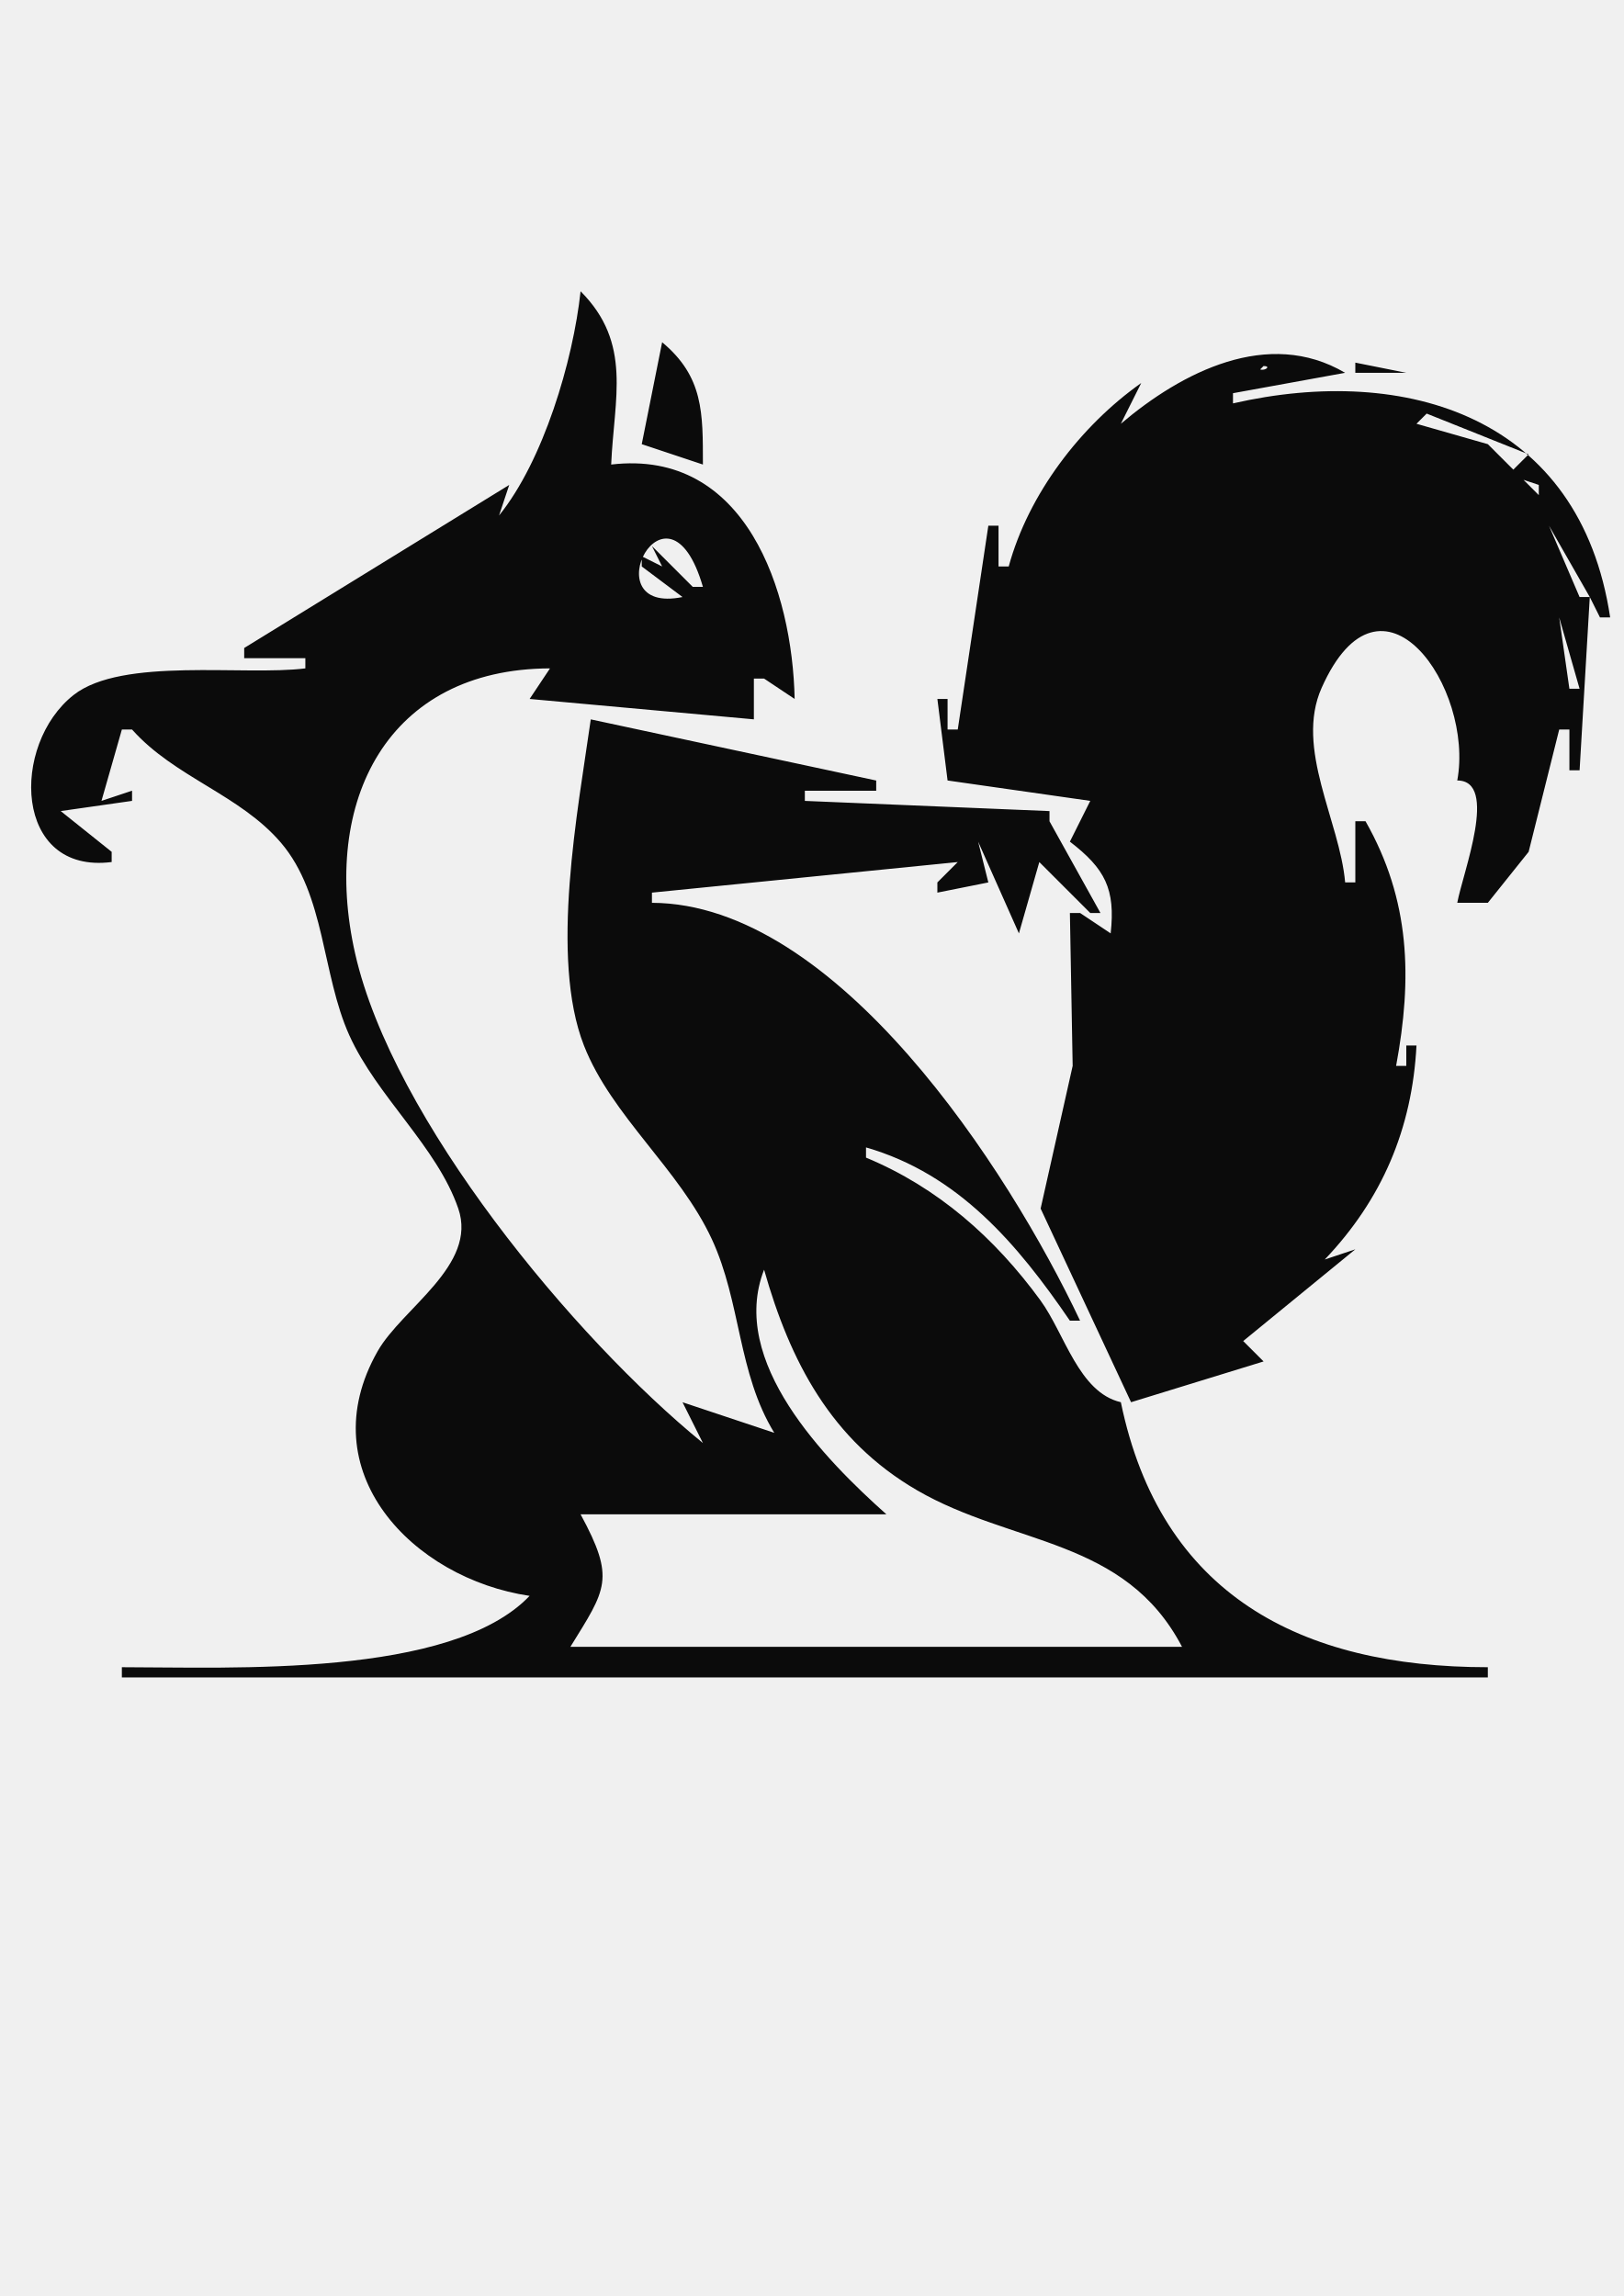
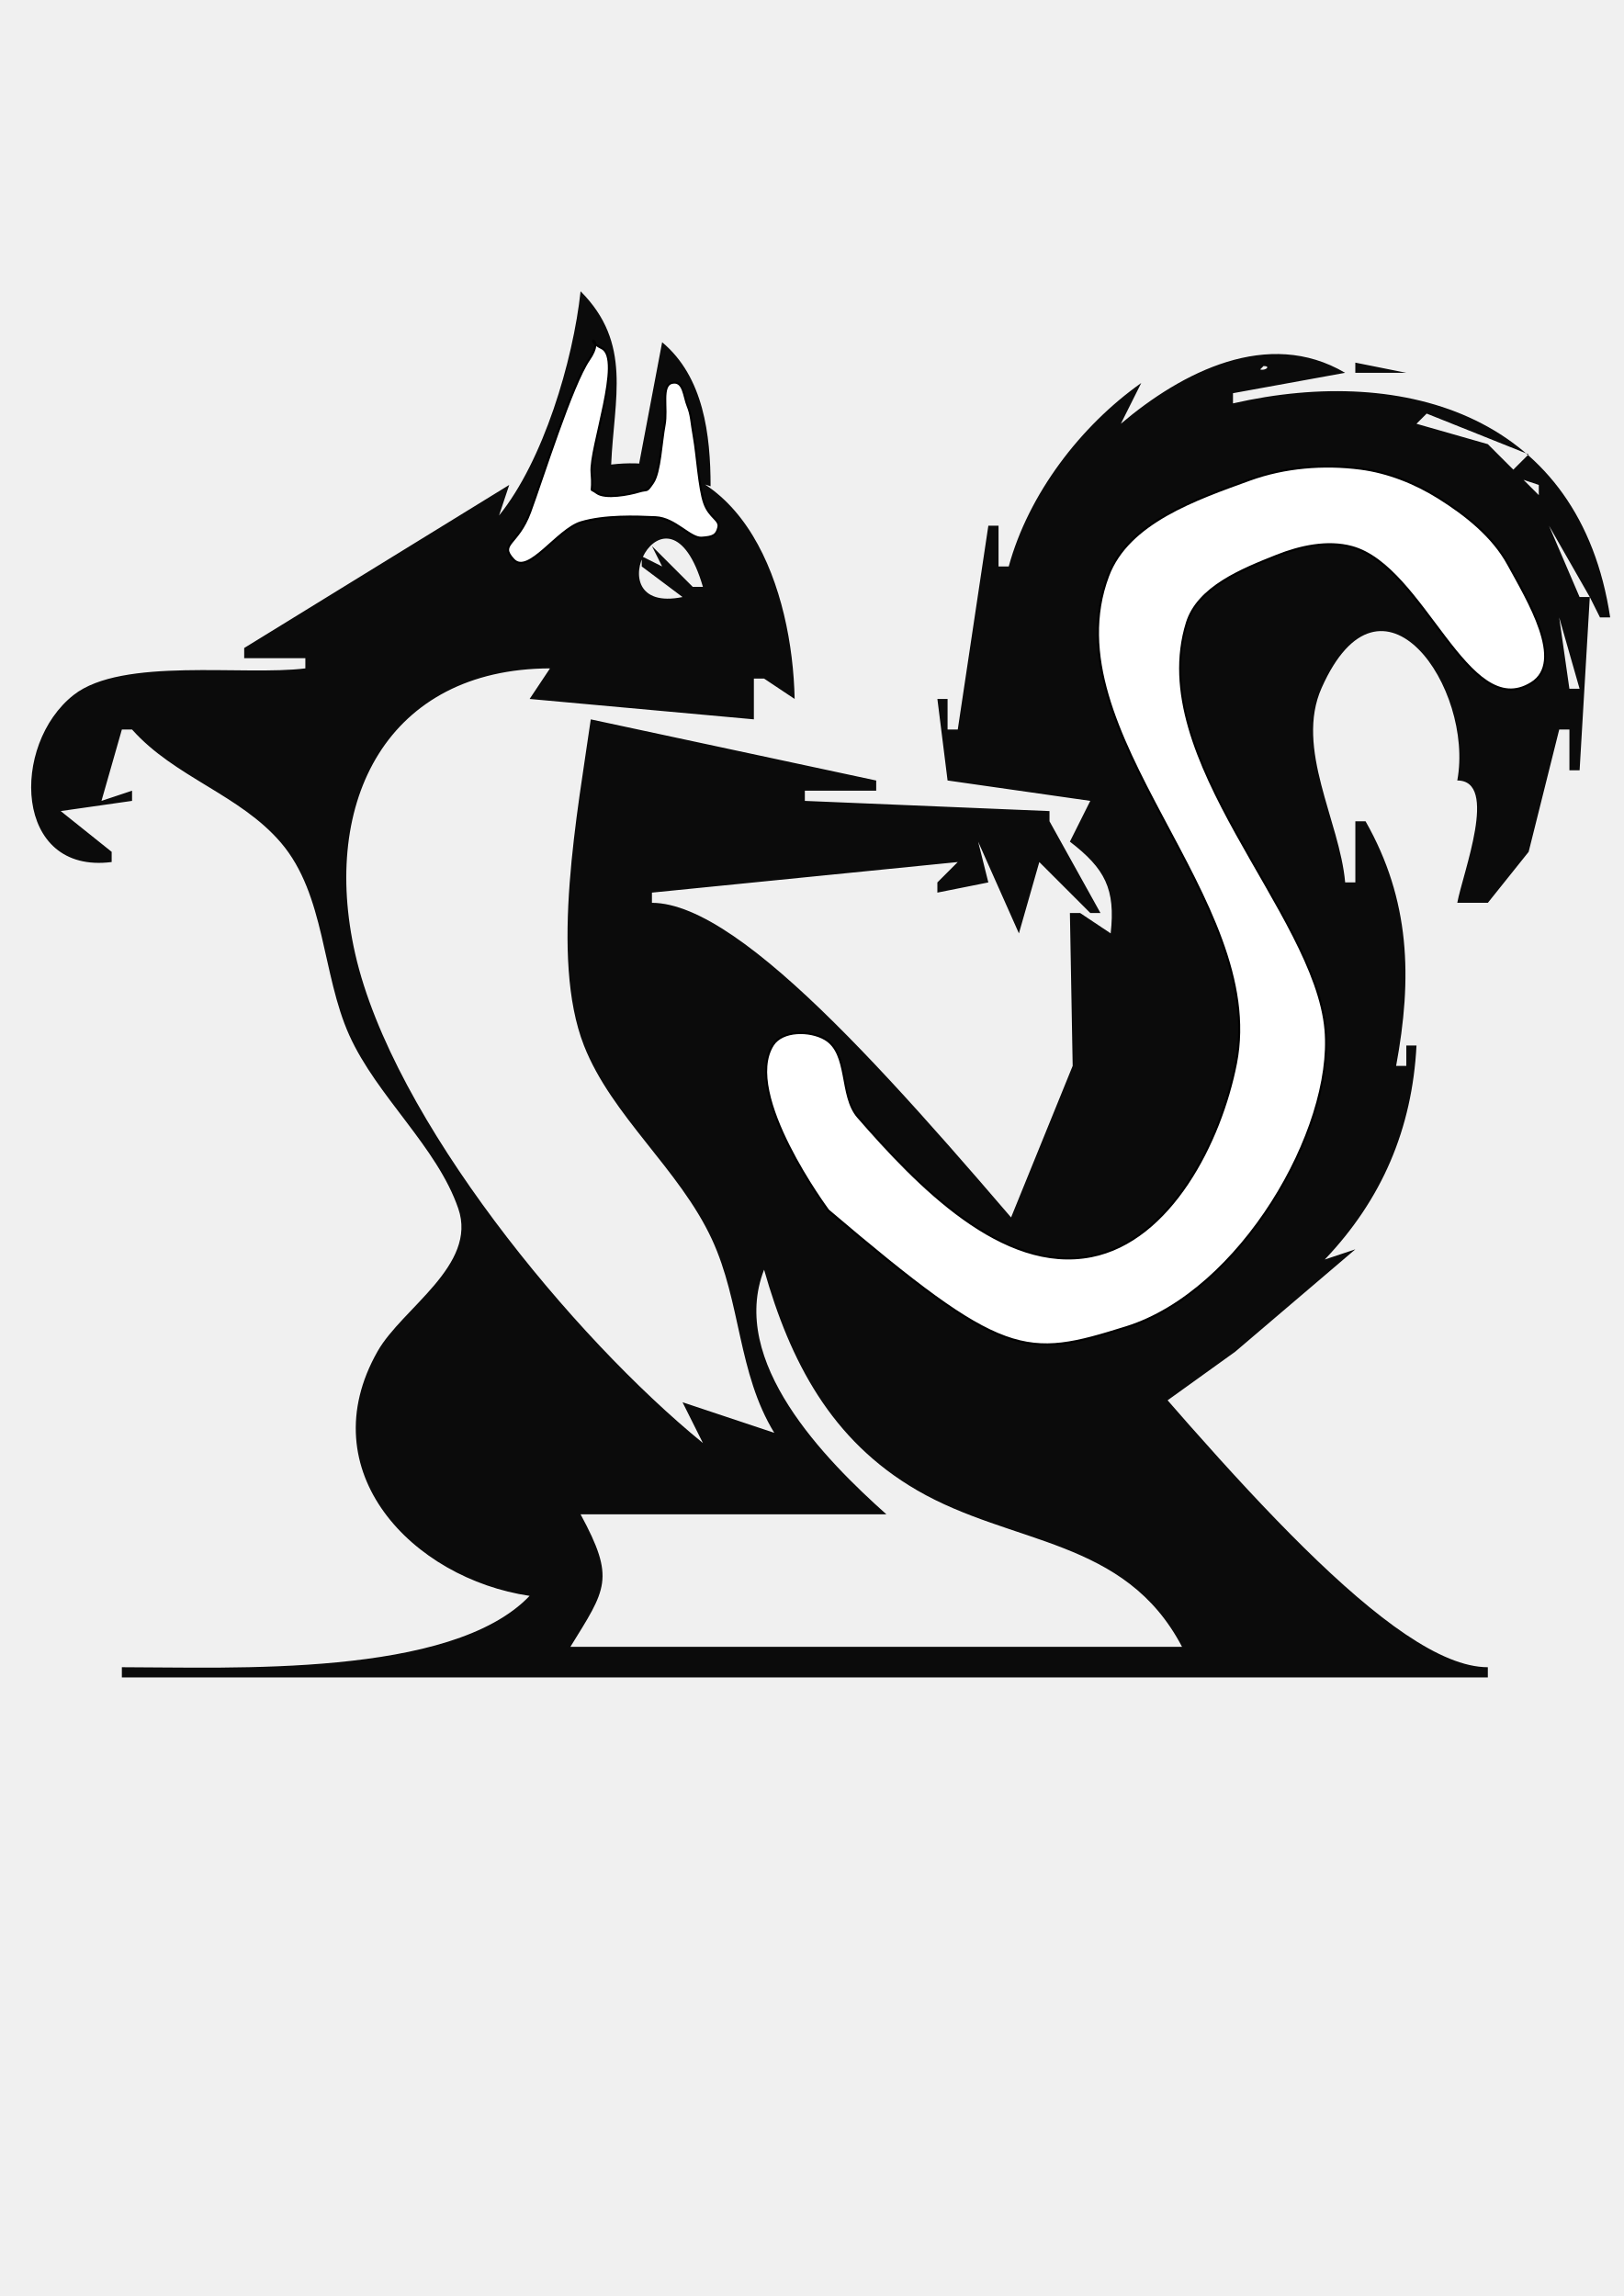
<svg xmlns="http://www.w3.org/2000/svg" width="210mm" height="297mm" viewBox="0 0 210 297" version="1.1" id="svg1">
  <defs id="defs1" />
  <g id="layer1">
-     <path d="m 75.09,37.678 c -0.976,9.039 -4.827,21.946 -10.547,29.005 l 1.318,-3.955 -34.278,21.094 v 1.318 h 7.91 v 1.318 C 31.59,87.457 15.807,84.969 9.532,89.891 1.35,96.308 1.746,113.132 14.443,111.508 v -1.318 l -6.592,-5.274 9.229,-1.318 v -1.318 l -3.955,1.318 2.637,-9.229 h 1.318 c 5.51,6.185 13.94,8.417 19.256,14.641 5.748,6.73 5.275,16.996 8.843,24.911 3.568,7.914 11.356,14.428 14.093,22.413 2.517,7.341 -7.257,12.869 -10.433,18.458 -8.844,15.559 4.553,29.409 19.658,31.642 -10.122,10.618 -38.671,9.229 -52.736,9.229 v 1.318 H 192.427 v -1.318 c -24.233,0 -42.326,-9.394 -47.462,-34.278 -5.445,-1.263 -7.252,-8.862 -10.407,-13.184 -5.904,-8.089 -13.288,-14.611 -22.553,-18.458 v -1.318 c 11.93,3.445 19.576,12.468 26.368,22.413 h 1.318 c -9.296,-19.649 -31.483,-53.97 -55.373,-54.054 v -1.318 l 39.552,-3.955 -2.637,2.637 v 1.318 l 6.592,-1.318 -1.318,-5.274 5.274,11.866 2.637,-9.229 6.592,6.592 h 1.318 l -6.592,-11.866 v -1.318 l -31.642,-1.318 v -1.318 h 9.229 v -1.318 l -36.915,-7.91 c -1.648,11.666 -5.346,30.799 -0.883,42.189 3.572,9.115 12.347,16 16.54,25.05 3.789,8.177 3.338,17.32 8.074,25.05 l -11.866,-3.955 2.637,5.274 C 74.223,173.067 50.807,144.821 45.937,123.374 41.449,103.605 50.134,86.517 71.134,86.459 l -2.637,3.955 29.005,2.637 v -5.274 h 1.318 l 3.955,2.637 C 102.488,76.485 96.484,58.035 79.045,60.091 79.413,51.517 81.803,44.405 75.09,37.678 m 10.547,6.592 -2.637,13.184 7.91,2.637 c -0.005,-6.651 0.101,-11.344 -5.274,-15.821 m 59.328,10.547 2.637,-5.274 c -7.848,5.544 -14.587,14.368 -17.139,23.731 h -1.318 v -5.274 h -1.318 l -3.955,26.368 h -1.318 v -3.955 h -1.318 l 1.318,10.547 18.457,2.637 -2.637,5.274 c 4.556,3.501 5.908,6.128 5.274,11.866 l -3.955,-2.637 h -1.318 l 0.358,19.776 -4.143,18.458 11.696,25.05 17.139,-5.274 -2.637,-2.637 14.502,-11.866 -3.955,1.318 c 7.392,-7.752 11.307,-16.904 11.866,-27.686 h -1.318 v 2.637 h -1.318 c 2.109,-11.363 1.847,-21.434 -3.955,-31.642 h -1.318 v 7.91 h -1.318 c -0.694,-7.951 -6.532,-17.323 -3.043,-25.161 7.75,-17.41 19.756,0.025 17.545,11.977 5.386,0 0.716,11.933 0,15.821 h 1.318 2.637 l 5.274,-6.592 3.955,-15.821 h 1.318 v 5.274 h 1.318 l 1.318,-22.413 1.318,2.637 h 1.318 C 204.361,53.934 181.932,47.045 159.467,52.18 v -1.318 l 14.502,-2.637 c -9.961,-5.877 -21.157,-0.075 -29.005,6.592 m 18.458,-7.471 c 1.02,0 0.211,0.656 -0.44,0.439 l 0.44,-0.439 m 11.866,-0.439 v 1.318 h 6.592 l -6.592,-1.318 m 9.229,6.592 13.184,5.274 -2.637,2.637 3.955,1.318 v 1.318 l -6.592,-6.592 -9.229,-2.637 1.318,-1.318 m -39.552,1.318 -1.318,1.318 1.318,-1.318 m 48.341,4.395 0.879,0.439 -0.879,-0.439 M 90.911,75.911 h -1.318 l -5.274,-5.274 1.318,2.637 -2.637,-1.318 v 1.318 l 5.274,3.955 c -11.888,2.427 -1.97,-17.159 2.637,-1.318 m 109.427,-7.91 5.274,9.229 h -1.318 l -3.955,-9.229 m -67.238,1.318 -1.318,1.318 1.318,-1.318 m 67.238,5.274 3.955,5.274 -3.955,-5.274 m 1.318,5.274 2.637,9.229 h -1.318 l -1.318,-9.229 m -160.844,3.955 -1.318,1.318 1.318,-1.318 m 84.377,10.547 -1.318,1.318 1.318,-1.318 m 55.373,43.507 -1.318,1.318 1.318,-1.318 m -9.229,25.05 -1.318,1.318 1.318,-1.318 m -72.512,1.318 c 3.366,11.855 8.655,22.066 19.776,28.526 12.336,7.165 26.881,6.115 34.278,20.255 H 73.771 c 4.616,-7.482 5.857,-8.767 1.318,-17.139 h 39.552 C 106.692,188.794 94.194,176.103 98.821,164.244 m 40.87,7.91 1.318,1.318 -1.318,-1.318 m 1.318,2.637 1.318,1.318 -1.318,-1.318 m 1.758,3.516 0.439,0.879 -0.439,-0.879" style="fill:#0b0b0b;stroke:none;stroke-width:1.318" id="path1" />
+     <path d="m 75.09,37.678 c -0.976,9.039 -4.827,21.946 -10.547,29.005 l 1.318,-3.955 -34.278,21.094 v 1.318 h 7.91 v 1.318 C 31.59,87.457 15.807,84.969 9.532,89.891 1.35,96.308 1.746,113.132 14.443,111.508 v -1.318 l -6.592,-5.274 9.229,-1.318 v -1.318 l -3.955,1.318 2.637,-9.229 h 1.318 c 5.51,6.185 13.94,8.417 19.256,14.641 5.748,6.73 5.275,16.996 8.843,24.911 3.568,7.914 11.356,14.428 14.093,22.413 2.517,7.341 -7.257,12.869 -10.433,18.458 -8.844,15.559 4.553,29.409 19.658,31.642 -10.122,10.618 -38.671,9.229 -52.736,9.229 v 1.318 H 192.427 v -1.318 c -24.233,0 -84.219,-98.795 -108.109,-98.88 v -1.318 l 39.552,-3.955 -2.637,2.637 v 1.318 l 6.592,-1.318 -1.318,-5.274 5.274,11.866 2.637,-9.229 6.592,6.592 h 1.318 l -6.592,-11.866 v -1.318 l -31.642,-1.318 v -1.318 h 9.229 v -1.318 l -36.915,-7.91 c -1.648,11.666 -5.346,30.799 -0.883,42.189 3.572,9.115 12.347,16 16.54,25.05 3.789,8.177 3.338,17.32 8.074,25.05 l -11.866,-3.955 2.637,5.274 C 74.223,173.067 50.807,144.821 45.937,123.374 41.449,103.605 50.134,86.517 71.134,86.459 l -2.637,3.955 29.005,2.637 v -5.274 h 1.318 l 3.955,2.637 C 102.488,76.485 96.484,58.035 79.045,60.091 79.413,51.517 81.803,44.405 75.09,37.678 m 10.547,6.592 -2.968,15.668 9.235,2.968 c -0.005,-6.651 -0.893,-14.159 -6.267,-18.636 m 59.328,10.547 2.637,-5.274 c -7.848,5.544 -14.587,14.368 -17.139,23.731 h -1.318 v -5.274 h -1.318 l -3.955,26.368 h -1.318 v -3.955 h -1.318 l 1.318,10.547 18.457,2.637 -2.637,5.274 c 4.556,3.501 5.908,6.128 5.274,11.866 l -3.955,-2.637 h -1.318 l 0.358,19.776 -8.62,21.213 20.225,22.531 9.417,-6.769 15.536,-13.243 -3.955,1.318 c 7.392,-7.752 11.307,-16.904 11.866,-27.686 h -1.318 v 2.637 h -1.318 c 2.109,-11.363 1.847,-21.434 -3.955,-31.642 h -1.318 v 7.91 h -1.318 c -0.694,-7.951 -6.532,-17.323 -3.043,-25.161 7.75,-17.41 19.756,0.025 17.545,11.977 5.386,0 0.716,11.933 0,15.821 h 1.318 2.637 l 5.274,-6.592 3.955,-15.821 h 1.318 v 5.274 h 1.318 l 1.318,-22.413 1.318,2.637 h 1.318 C 204.361,53.934 181.932,47.045 159.467,52.18 v -1.318 l 14.502,-2.637 c -9.961,-5.877 -21.157,-0.075 -29.005,6.592 m 18.458,-7.471 c 1.02,0 0.211,0.656 -0.44,0.439 l 0.44,-0.439 m 11.866,-0.439 v 1.318 h 6.592 l -6.592,-1.318 m 9.229,6.592 13.184,5.274 -2.637,2.637 3.955,1.318 v 1.318 l -6.592,-6.592 -9.229,-2.637 1.318,-1.318 m -39.552,1.318 -1.318,1.318 1.318,-1.318 m 48.341,4.395 0.879,0.439 -0.879,-0.439 M 90.911,75.911 h -1.318 l -5.274,-5.274 1.318,2.637 -2.637,-1.318 v 1.318 l 5.274,3.955 c -11.888,2.427 -1.97,-17.159 2.637,-1.318 m 109.427,-7.91 5.274,9.229 h -1.318 l -3.955,-9.229 m -67.238,1.318 -1.318,1.318 1.318,-1.318 m 67.238,5.274 3.955,5.274 -3.955,-5.274 m 1.318,5.274 2.637,9.229 h -1.318 l -1.318,-9.229 m -160.844,3.955 -1.318,1.318 1.318,-1.318 m 84.377,10.547 -1.318,1.318 1.318,-1.318 m 55.373,43.507 -1.318,1.318 1.318,-1.318 m -9.229,25.05 -1.318,1.318 1.318,-1.318 m -72.512,1.318 c 3.366,11.855 8.655,22.066 19.776,28.526 12.336,7.165 26.881,6.115 34.278,20.255 H 73.771 c 4.616,-7.482 5.857,-8.767 1.318,-17.139 h 39.552 C 106.692,188.794 94.194,176.103 98.821,164.244" style="fill:#0b0b0b;stroke:none;stroke-width:1.318" id="path1" />
+     <path style="fill:#ffffff;stroke:#000000;stroke-width:0.265px;stroke-linecap:butt;stroke-linejoin:miter;stroke-opacity:1" d="m 198.065,88.362 c 4.424,-2.758 -0.497,-10.775 -2.995,-15.351 -1.988,-3.641 -5.472,-6.407 -8.986,-8.612 -3.058,-1.918 -6.568,-3.317 -10.148,-3.779 -4.749,-0.614 -9.793,-0.206 -14.294,1.427 -6.942,2.519 -15.733,5.534 -18.327,12.449 -7.632,20.346 20.709,41.734 16.533,63.059 -1.997,10.196 -8.501,22.928 -18.694,24.94 -11.495,2.269 -22.493,-9.171 -30.187,-18.007 -2.394,-2.749 -1.113,-8.231 -4.259,-10.074 -1.95,-1.143 -5.522,-1.155 -6.739,0.749 -4.053,6.339 7.151,21.409 7.151,21.409 22.763,19.355 25.405,19.24 38.583,15.105 14.719,-4.618 26.848,-25.524 25.731,-38.466 -1.313,-15.207 -23.41,-34.935 -17.927,-52.643 1.429,-4.616 7.12,-6.896 11.611,-8.682 3.035,-1.207 6.584,-1.985 9.735,-1.123 9.366,2.561 14.974,22.734 23.214,17.597 z" id="path15" />
+     <path style="fill:#ffffff;stroke:#000000;stroke-width:0.265px;stroke-linecap:butt;stroke-linejoin:miter;stroke-opacity:1" d="m 82.638,63.594 c 1.215,-0.374 0.902,0.183 1.822,-1.159 0.919,-1.342 1.079,-5.299 1.49,-7.452 0.411,-2.154 -0.498,-5.156 0.994,-5.465 1.491,-0.309 1.49,1.779 1.987,2.981 0.498,1.202 0.454,2.045 0.828,4.14 0.374,2.096 0.647,6.532 1.325,8.446 0.678,1.914 2.073,2.15 1.822,3.147 -0.251,0.996 -0.648,1.224 -2.153,1.325 -1.505,0.101 -3.419,-2.535 -5.962,-2.65 -2.542,-0.115 -6.591,-0.264 -9.654,0.657 -3.063,0.921 -6.815,6.884 -8.729,4.808 -1.913,-2.076 0.56,-1.808 2.153,-6.128 1.593,-4.319 5.409,-16.502 7.618,-19.707 2.209,-3.205 -1.084,-2.848 1.656,-1.49 2.74,1.358 -1.58,12.933 -1.325,16.064 0.255,3.131 -0.427,1.825 0.662,2.65 1.09,0.825 4.25,0.208 5.465,-0.166" id="path16" />
  </g>
</svg>
